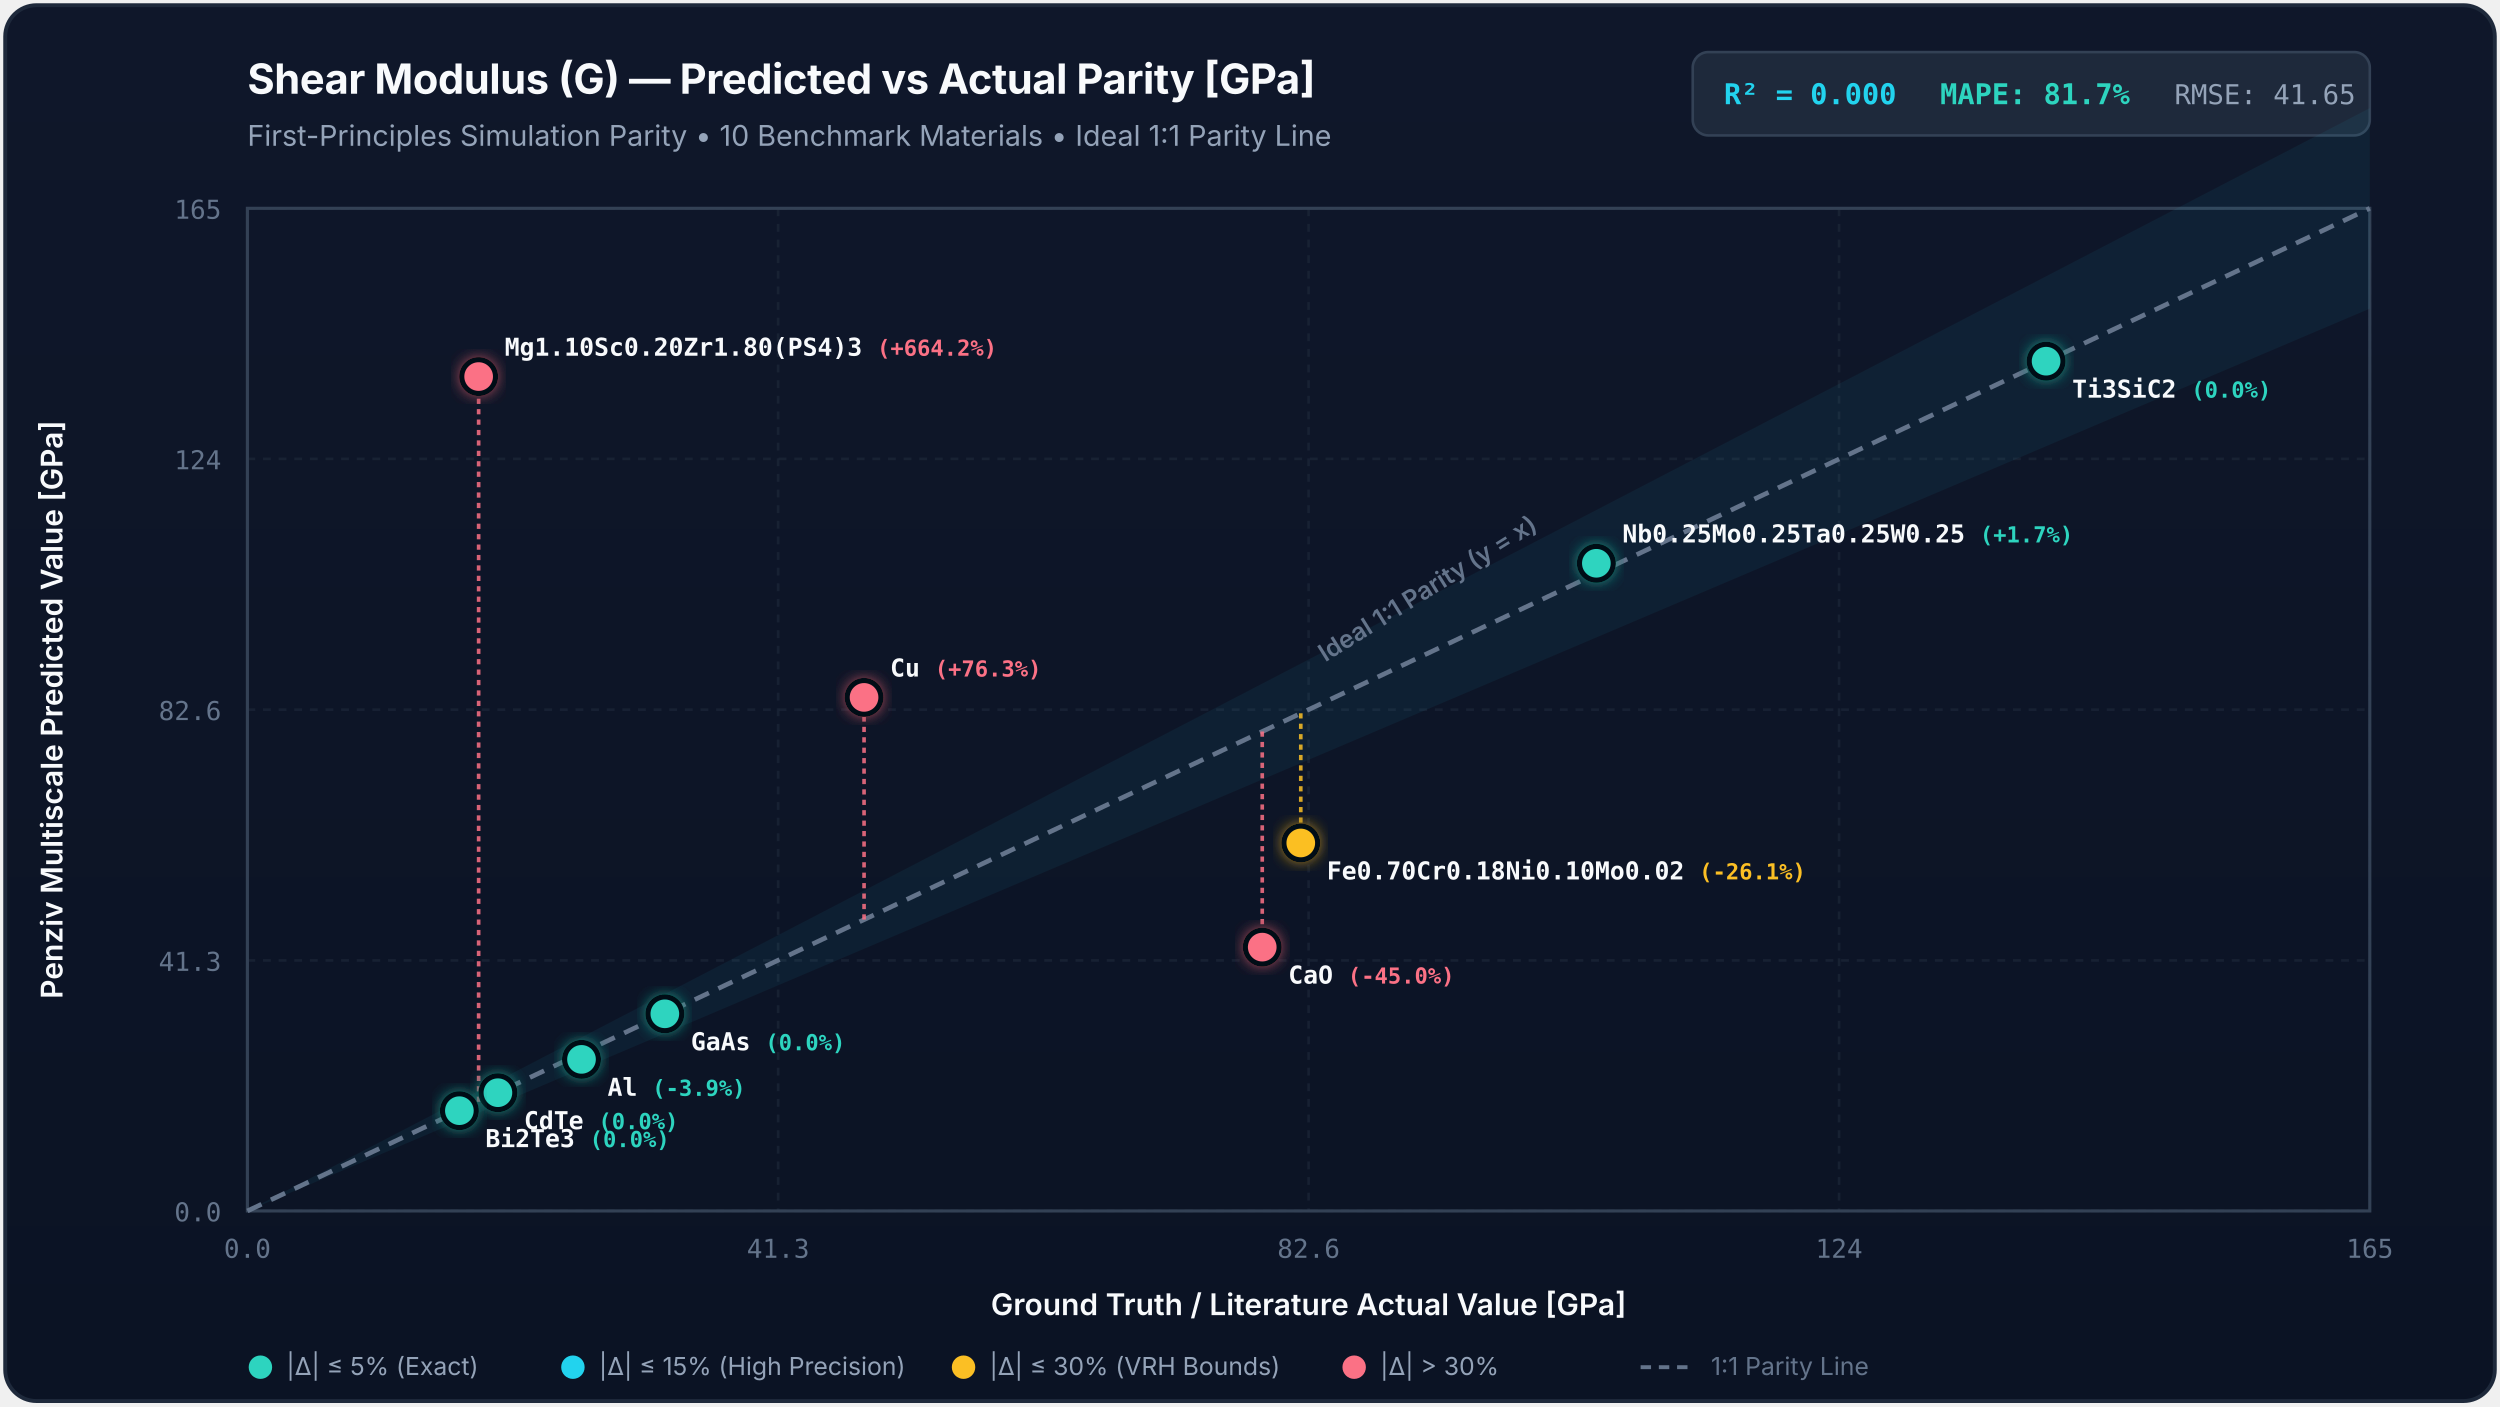
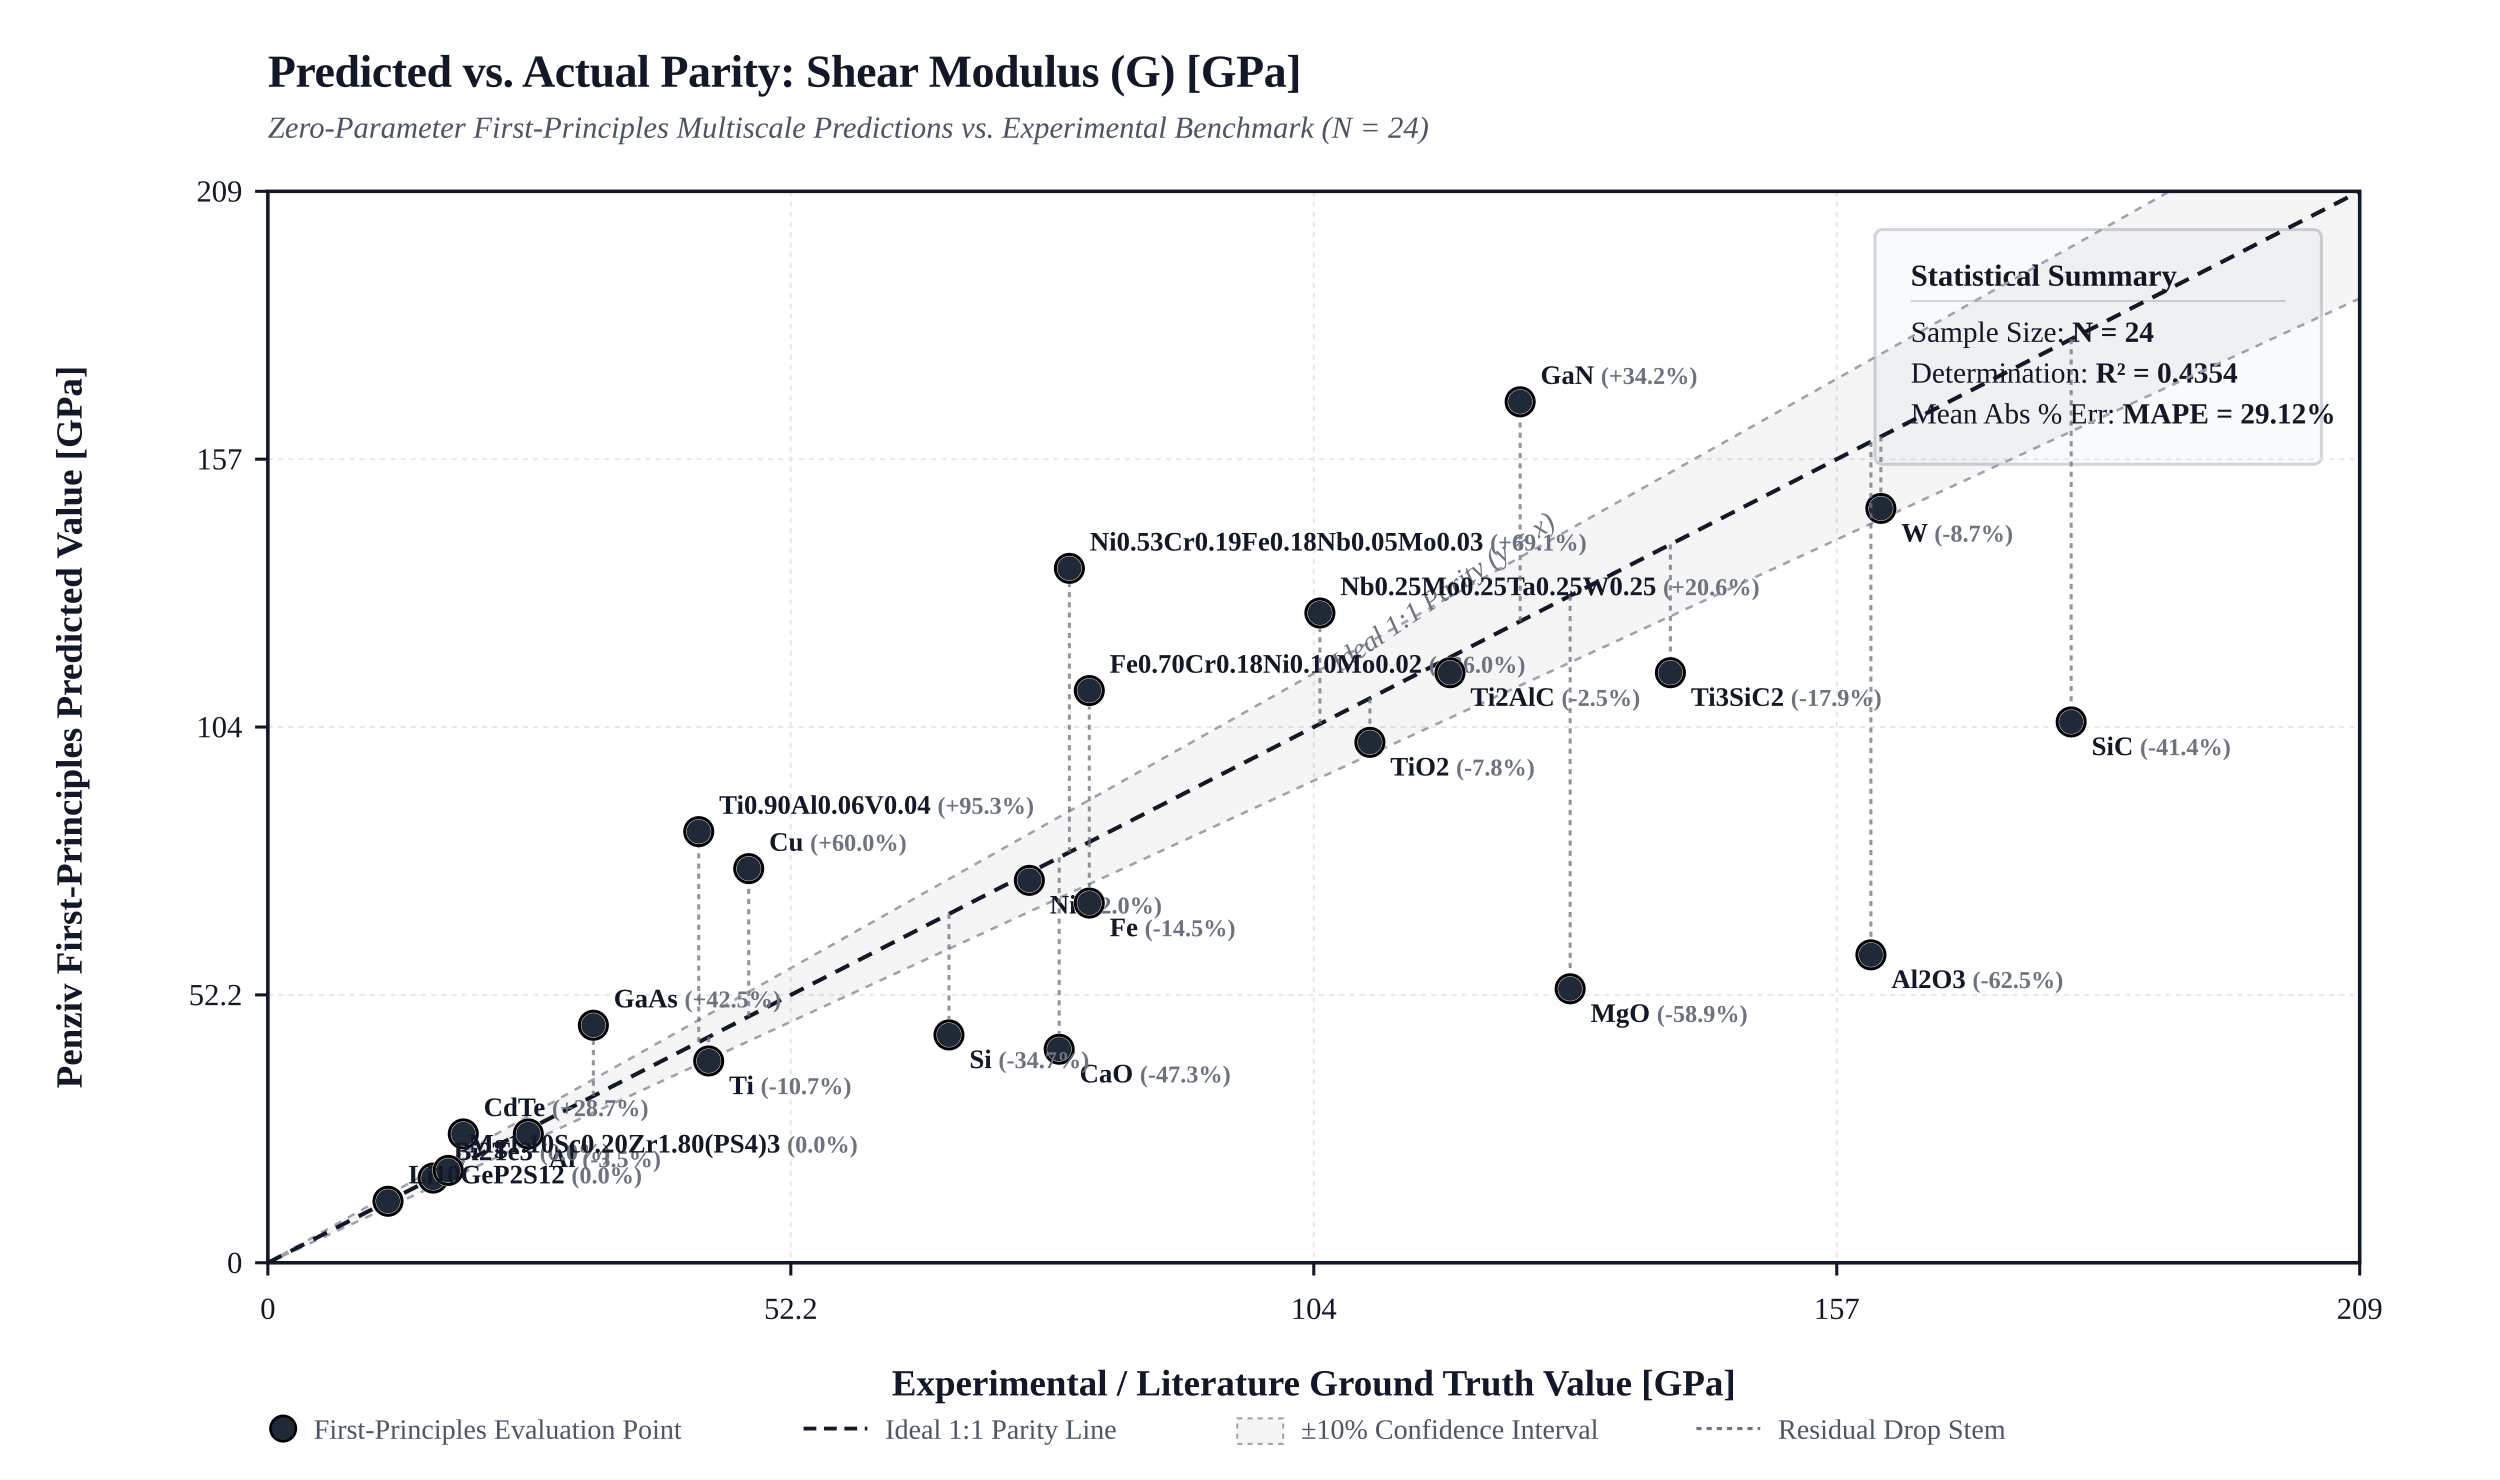
- <svg xmlns="http://www.w3.org/2000/svg" viewBox="0 0 960 540" width="100%" height="auto" style="background-color: #040D18; border-radius: 12px; font-family: Inter, -apple-system, sans-serif;">
+ <svg xmlns="http://www.w3.org/2000/svg" viewBox="0 0 980 580" width="100%" height="auto" style="background-color: #FFFFFF; border: 1px solid #E5E7EB; border-radius: 4px; font-family: 'Times New Roman', Times, 'DejaVu Serif', 'TeX Gyre Termes', Georgia, serif;">
  <defs>
-     <linearGradient id="gradParityCard" x1="0" y1="0" x2="0" y2="1">
-       <stop offset="0%" stop-color="#0F172A" />
-       <stop offset="100%" stop-color="#0B1324" />
-     </linearGradient>
-     <filter id="glowEffect" x="-30%" y="-30%" width="160%" height="160%">
-       <feGaussianBlur stdDeviation="3" result="blur" />
-       <feComposite in="SourceGraphic" in2="blur" operator="over" />
-     </filter>
+     <clipPath id="plotClip">
+       <rect x="105" y="75" width="820" height="420" />
+     </clipPath>
  </defs>
-   <rect x="2" y="2" width="956" height="536" rx="12" fill="url(#gradParityCard)" stroke="#1E293B" stroke-width="1.5" />
-   <text x="95" y="36" fill="#F8FAFC" font-size="16" font-weight="700" letter-spacing="-0.01em">Shear Modulus (G) — Predicted vs Actual Parity [GPa]</text>
-   <text x="95" y="56" fill="#94A3B8" font-size="11">First-Principles Simulation Parity • 10 Benchmark Materials • Ideal 1:1 Parity Line</text>
-   <g transform="translate(650, 20)">
-     <rect width="260" height="32" rx="6" fill="#1E293B" stroke="#334155" stroke-width="1" />
-     <text x="12" y="20" fill="#22D3EE" font-family="JetBrains Mono, monospace" font-size="11" font-weight="700">R² = 0.000</text>
-     <text x="95" y="20" fill="#2DD4BF" font-family="JetBrains Mono, monospace" font-size="11" font-weight="700">MAPE: 81.7%</text>
-     <text x="185" y="20" fill="#94A3B8" font-family="JetBrains Mono, monospace" font-size="10.5">RMSE: 41.65</text>
+   <rect x="0" y="0" width="980" height="580" fill="#FFFFFF" />
+   <text x="105" y="34" fill="#111827" font-size="18" font-weight="bold" letter-spacing="-0.01em">Predicted vs. Actual Parity: Shear Modulus (G) [GPa]</text>
+   <text x="105" y="54" fill="#4B5563" font-size="12" font-style="italic">Zero-Parameter First-Principles Multiscale Predictions vs. Experimental Benchmark (N = 24)</text>
+   <g transform="translate(735, 90)">
+     <rect width="175" height="92" rx="3" fill="#F9FAFB" stroke="#D1D5DB" stroke-width="1.2" />
+     <text x="14" y="22" fill="#111827" font-size="12" font-weight="bold">Statistical Summary</text>
+     <line x1="14" y1="28" x2="161" y2="28" stroke="#D1D5DB" stroke-width="0.8" />
+     <text x="14" y="44" fill="#111827" font-size="11.5">Sample Size: <tspan font-weight="bold">N = 24</tspan>
+     </text>
+     <text x="14" y="60" fill="#111827" font-size="11.5">Determination: <tspan font-weight="bold">R² = 0.4354</tspan>
+     </text>
+     <text x="14" y="76" fill="#111827" font-size="11.5">Mean Abs % Err: <tspan font-weight="bold">MAPE = 29.12%</tspan>
+     </text>
  </g>
-   <line x1="95.0" y1="80" x2="95.0" y2="465" stroke="#1E293B" stroke-width="1" stroke-dasharray="3,3" opacity="0.6" />
-   <line x1="95" y1="465.0" x2="910" y2="465.0" stroke="#1E293B" stroke-width="1" stroke-dasharray="3,3" opacity="0.6" />
-   <text x="85" y="469.0" fill="#64748B" font-family="JetBrains Mono, monospace" font-size="10" text-anchor="end">0.0</text>
-   <text x="95.0" y="483.0" fill="#64748B" font-family="JetBrains Mono, monospace" font-size="10" text-anchor="middle">0.0</text>
-   <line x1="298.8" y1="80" x2="298.8" y2="465" stroke="#1E293B" stroke-width="1" stroke-dasharray="3,3" opacity="0.6" />
-   <line x1="95" y1="368.8" x2="910" y2="368.8" stroke="#1E293B" stroke-width="1" stroke-dasharray="3,3" opacity="0.6" />
-   <text x="85" y="372.8" fill="#64748B" font-family="JetBrains Mono, monospace" font-size="10" text-anchor="end">41.3</text>
-   <text x="298.8" y="483.0" fill="#64748B" font-family="JetBrains Mono, monospace" font-size="10" text-anchor="middle">41.3</text>
-   <line x1="502.5" y1="80" x2="502.5" y2="465" stroke="#1E293B" stroke-width="1" stroke-dasharray="3,3" opacity="0.6" />
-   <line x1="95" y1="272.5" x2="910" y2="272.5" stroke="#1E293B" stroke-width="1" stroke-dasharray="3,3" opacity="0.6" />
-   <text x="85" y="276.5" fill="#64748B" font-family="JetBrains Mono, monospace" font-size="10" text-anchor="end">82.6</text>
-   <text x="502.5" y="483.0" fill="#64748B" font-family="JetBrains Mono, monospace" font-size="10" text-anchor="middle">82.6</text>
-   <line x1="706.2" y1="80" x2="706.2" y2="465" stroke="#1E293B" stroke-width="1" stroke-dasharray="3,3" opacity="0.6" />
-   <line x1="95" y1="176.2" x2="910" y2="176.2" stroke="#1E293B" stroke-width="1" stroke-dasharray="3,3" opacity="0.6" />
-   <text x="85" y="180.2" fill="#64748B" font-family="JetBrains Mono, monospace" font-size="10" text-anchor="end">124</text>
-   <text x="706.2" y="483.0" fill="#64748B" font-family="JetBrains Mono, monospace" font-size="10" text-anchor="middle">124</text>
-   <line x1="910.0" y1="80" x2="910.0" y2="465" stroke="#1E293B" stroke-width="1" stroke-dasharray="3,3" opacity="0.6" />
-   <line x1="95" y1="80.0" x2="910" y2="80.0" stroke="#1E293B" stroke-width="1" stroke-dasharray="3,3" opacity="0.6" />
-   <text x="85" y="84.0" fill="#64748B" font-family="JetBrains Mono, monospace" font-size="10" text-anchor="end">165</text>
-   <text x="910.0" y="483.0" fill="#64748B" font-family="JetBrains Mono, monospace" font-size="10" text-anchor="middle">165</text>
-   <rect x="95" y="80" width="815" height="385" fill="none" stroke="#334155" stroke-width="1.2" />
-   <polygon points="95.0,465.0 910.0,41.5 910.0,118.5 95.0,465.0" fill="#22D3EE" opacity="0.06" />
-   <line x1="95.0" y1="465.0" x2="910.0" y2="80.0" stroke="#64748B" stroke-width="1.8" stroke-dasharray="6,4" />
-   <text x="517.5" y="260.5" fill="#64748B" font-size="9.5" font-weight="600" transform="rotate(-32 502.5 272.5)">Ideal 1:1 Parity (y = x)</text>
-   <text x="502.5" y="505.0" fill="#F8FAFC" font-size="11.5" font-weight="600" text-anchor="middle">Ground Truth / Literature Actual Value  [GPa]</text>
-   <text x="24" y="272.5" fill="#F8FAFC" font-size="11.5" font-weight="600" text-anchor="middle" transform="rotate(-90 24 272.5)">Penziv Multiscale Predicted Value  [GPa]</text>
-   <line x1="331.8" y1="353.1" x2="331.8" y2="267.8" stroke="#FB7185" stroke-width="1.4" stroke-dasharray="2,2" opacity="0.85" />
-   <circle cx="331.8" cy="267.8" r="6.5" fill="#FB7185" stroke="#040D18" stroke-width="2" filter="url(#glowEffect)" />
-   <text x="341.8" y="259.8" fill="#F8FAFC" font-family="JetBrains Mono, monospace" font-size="9.5" font-weight="700" text-anchor="start">Cu <tspan fill="#FB7185" font-size="8.5">(+76.3%)</tspan>
+   <line x1="105.0" y1="75" x2="105.0" y2="495" stroke="#E5E7EB" stroke-width="0.8" stroke-dasharray="2,2" />
+   <line x1="105" y1="495.0" x2="925" y2="495.0" stroke="#E5E7EB" stroke-width="0.8" stroke-dasharray="2,2" />
+   <line x1="100" y1="495.0" x2="105" y2="495.0" stroke="#111827" stroke-width="1.2" />
+   <text x="95" y="499.0" fill="#111827" font-size="12" font-weight="500" text-anchor="end">0</text>
+   <line x1="105.0" y1="495" x2="105.0" y2="500" stroke="#111827" stroke-width="1.2" />
+   <text x="105.0" y="517.0" fill="#111827" font-size="12" font-weight="500" text-anchor="middle">0</text>
+   <line x1="310.0" y1="75" x2="310.0" y2="495" stroke="#E5E7EB" stroke-width="0.8" stroke-dasharray="2,2" />
+   <line x1="105" y1="390.0" x2="925" y2="390.0" stroke="#E5E7EB" stroke-width="0.8" stroke-dasharray="2,2" />
+   <line x1="100" y1="390.0" x2="105" y2="390.0" stroke="#111827" stroke-width="1.2" />
+   <text x="95" y="394.0" fill="#111827" font-size="12" font-weight="500" text-anchor="end">52.2</text>
+   <line x1="310.0" y1="495" x2="310.0" y2="500" stroke="#111827" stroke-width="1.2" />
+   <text x="310.0" y="517.0" fill="#111827" font-size="12" font-weight="500" text-anchor="middle">52.2</text>
+   <line x1="515.0" y1="75" x2="515.0" y2="495" stroke="#E5E7EB" stroke-width="0.8" stroke-dasharray="2,2" />
+   <line x1="105" y1="285.0" x2="925" y2="285.0" stroke="#E5E7EB" stroke-width="0.8" stroke-dasharray="2,2" />
+   <line x1="100" y1="285.0" x2="105" y2="285.0" stroke="#111827" stroke-width="1.2" />
+   <text x="95" y="289.0" fill="#111827" font-size="12" font-weight="500" text-anchor="end">104</text>
+   <line x1="515.0" y1="495" x2="515.0" y2="500" stroke="#111827" stroke-width="1.2" />
+   <text x="515.0" y="517.0" fill="#111827" font-size="12" font-weight="500" text-anchor="middle">104</text>
+   <line x1="720.0" y1="75" x2="720.0" y2="495" stroke="#E5E7EB" stroke-width="0.8" stroke-dasharray="2,2" />
+   <line x1="105" y1="180.0" x2="925" y2="180.0" stroke="#E5E7EB" stroke-width="0.8" stroke-dasharray="2,2" />
+   <line x1="100" y1="180.0" x2="105" y2="180.0" stroke="#111827" stroke-width="1.2" />
+   <text x="95" y="184.0" fill="#111827" font-size="12" font-weight="500" text-anchor="end">157</text>
+   <line x1="720.0" y1="495" x2="720.0" y2="500" stroke="#111827" stroke-width="1.2" />
+   <text x="720.0" y="517.0" fill="#111827" font-size="12" font-weight="500" text-anchor="middle">157</text>
+   <line x1="925.0" y1="75" x2="925.0" y2="495" stroke="#E5E7EB" stroke-width="0.8" stroke-dasharray="2,2" />
+   <line x1="105" y1="75.0" x2="925" y2="75.0" stroke="#E5E7EB" stroke-width="0.8" stroke-dasharray="2,2" />
+   <line x1="100" y1="75.0" x2="105" y2="75.0" stroke="#111827" stroke-width="1.2" />
+   <text x="95" y="79.0" fill="#111827" font-size="12" font-weight="500" text-anchor="end">209</text>
+   <line x1="925.0" y1="495" x2="925.0" y2="500" stroke="#111827" stroke-width="1.2" />
+   <text x="925.0" y="517.0" fill="#111827" font-size="12" font-weight="500" text-anchor="middle">209</text>
+   <polygon points="105.0,495.0 925.0,33.0 925.0,117.0 105.0,495.0" fill="rgba(0, 0, 0, 0.04)" clip-path="url(#plotClip)" />
+   <line x1="105.0" y1="495.0" x2="925.0" y2="33.0" stroke="#9CA3AF" stroke-width="1.0" stroke-dasharray="3,3" clip-path="url(#plotClip)" />
+   <line x1="105.0" y1="495.0" x2="925.0" y2="117.0" stroke="#9CA3AF" stroke-width="1.0" stroke-dasharray="3,3" clip-path="url(#plotClip)" />
+   <line x1="105.0" y1="495.0" x2="925.0" y2="75.0" stroke="#111827" stroke-width="1.6" stroke-dasharray="6,4" clip-path="url(#plotClip)" />
+   <text x="535.0" y="273.0" fill="#6B7280" font-size="11" font-style="italic" transform="rotate(-34 515.0 285.0)">Ideal 1:1 Parity (y = x)</text>
+   <rect x="105" y="75" width="820" height="420" fill="none" stroke="#111827" stroke-width="1.4" />
+   <text x="515.0" y="547.0" fill="#111827" font-size="14.5" font-weight="bold" text-anchor="middle">Experimental / Literature Ground Truth Value [GPa]</text>
+   <text x="32" y="285.0" fill="#111827" font-size="14.5" font-weight="bold" text-anchor="middle" transform="rotate(-90 32 285.0)">Penziv First-Principles Predicted Value [GPa]</text>
+   <line x1="293.5" y1="398.4" x2="293.5" y2="340.5" stroke="#6B7280" stroke-width="1.2" stroke-dasharray="2,2" opacity="0.75" clip-path="url(#plotClip)" />
+   <circle cx="293.5" cy="340.5" r="5.5" fill="#1F2937" stroke="#FFFFFF" stroke-width="1.5" />
+   <circle cx="293.5" cy="340.5" r="5.5" fill="none" stroke="#000000" stroke-width="1.2" />
+   <text x="301.5" y="333.5" fill="#111827" font-size="10.5" font-weight="600" text-anchor="start">Cu <tspan fill="#6B7280" font-size="9.5">(+60.0%)</tspan>
  </text>
-   <line x1="223.3" y1="404.4" x2="223.3" y2="406.8" stroke="#2DD4BF" stroke-width="1.4" stroke-dasharray="2,2" opacity="0.85" />
-   <circle cx="223.3" cy="406.8" r="6.5" fill="#2DD4BF" stroke="#040D18" stroke-width="2" filter="url(#glowEffect)" />
-   <text x="233.3" y="420.8" fill="#F8FAFC" font-family="JetBrains Mono, monospace" font-size="9.5" font-weight="700" text-anchor="start">Al <tspan fill="#2DD4BF" font-size="8.5">(-3.9%)</tspan>
+   <line x1="207.1" y1="442.7" x2="207.1" y2="444.5" stroke="#6B7280" stroke-width="1.2" stroke-dasharray="2,2" opacity="0.75" clip-path="url(#plotClip)" />
+   <circle cx="207.1" cy="444.5" r="5.5" fill="#1F2937" stroke="#FFFFFF" stroke-width="1.5" />
+   <circle cx="207.1" cy="444.5" r="5.5" fill="none" stroke="#000000" stroke-width="1.2" />
+   <text x="215.1" y="457.5" fill="#111827" font-size="10.5" font-weight="600" text-anchor="start">Al <tspan fill="#6B7280" font-size="9.5">(-3.5%)</tspan>
  </text>
-   <line x1="484.7" y1="280.9" x2="484.7" y2="363.7" stroke="#FB7185" stroke-width="1.4" stroke-dasharray="2,2" opacity="0.85" />
-   <circle cx="484.7" cy="363.7" r="6.5" fill="#FB7185" stroke="#040D18" stroke-width="2" filter="url(#glowEffect)" />
-   <text x="494.7" y="377.7" fill="#F8FAFC" font-family="JetBrains Mono, monospace" font-size="9.5" font-weight="700" text-anchor="start">CaO <tspan fill="#FB7185" font-size="8.5">(-45.0%)</tspan>
+   <line x1="403.5" y1="342.1" x2="403.5" y2="345.1" stroke="#6B7280" stroke-width="1.2" stroke-dasharray="2,2" opacity="0.75" clip-path="url(#plotClip)" />
+   <circle cx="403.5" cy="345.1" r="5.5" fill="#1F2937" stroke="#FFFFFF" stroke-width="1.5" />
+   <circle cx="403.5" cy="345.1" r="5.5" fill="none" stroke="#000000" stroke-width="1.2" />
+   <text x="411.5" y="358.1" fill="#111827" font-size="10.5" font-weight="600" text-anchor="start">Ni <tspan fill="#6B7280" font-size="9.5">(-2.0%)</tspan>
  </text>
-   <line x1="499.5" y1="273.9" x2="499.5" y2="323.7" stroke="#FBBF24" stroke-width="1.4" stroke-dasharray="2,2" opacity="0.85" />
-   <circle cx="499.5" cy="323.7" r="6.5" fill="#FBBF24" stroke="#040D18" stroke-width="2" filter="url(#glowEffect)" />
-   <text x="509.5" y="337.7" fill="#F8FAFC" font-family="JetBrains Mono, monospace" font-size="9.5" font-weight="700" text-anchor="start">Fe0.70Cr0.18Ni0.10Mo0.02 <tspan fill="#FBBF24" font-size="8.5">(-26.1%)</tspan>
+   <line x1="277.8" y1="406.5" x2="277.8" y2="415.9" stroke="#6B7280" stroke-width="1.2" stroke-dasharray="2,2" opacity="0.75" clip-path="url(#plotClip)" />
+   <circle cx="277.8" cy="415.9" r="5.5" fill="#1F2937" stroke="#FFFFFF" stroke-width="1.5" />
+   <circle cx="277.8" cy="415.9" r="5.5" fill="none" stroke="#000000" stroke-width="1.2" />
+   <text x="285.8" y="428.9" fill="#111827" font-size="10.5" font-weight="600" text-anchor="start">Ti <tspan fill="#6B7280" font-size="9.5">(-10.7%)</tspan>
  </text>
-   <line x1="785.7" y1="138.7" x2="785.7" y2="138.7" stroke="#2DD4BF" stroke-width="1.4" stroke-dasharray="2,2" opacity="0.85" />
-   <circle cx="785.7" cy="138.7" r="6.5" fill="#2DD4BF" stroke="#040D18" stroke-width="2" filter="url(#glowEffect)" />
-   <text x="795.7" y="152.7" fill="#F8FAFC" font-family="JetBrains Mono, monospace" font-size="9.5" font-weight="700" text-anchor="start">Ti3SiC2 <tspan fill="#2DD4BF" font-size="8.5">(0.0%)</tspan>
+   <line x1="737.3" y1="171.1" x2="737.3" y2="199.3" stroke="#6B7280" stroke-width="1.2" stroke-dasharray="2,2" opacity="0.75" clip-path="url(#plotClip)" />
+   <circle cx="737.3" cy="199.3" r="5.5" fill="#1F2937" stroke="#FFFFFF" stroke-width="1.5" />
+   <circle cx="737.3" cy="199.3" r="5.5" fill="none" stroke="#000000" stroke-width="1.2" />
+   <text x="745.3" y="212.3" fill="#111827" font-size="10.5" font-weight="600" text-anchor="start">W <tspan fill="#6B7280" font-size="9.5">(-8.7%)</tspan>
  </text>
-   <line x1="613.0" y1="220.3" x2="613.0" y2="216.3" stroke="#2DD4BF" stroke-width="1.4" stroke-dasharray="2,2" opacity="0.85" />
-   <circle cx="613.0" cy="216.3" r="6.5" fill="#2DD4BF" stroke="#040D18" stroke-width="2" filter="url(#glowEffect)" />
-   <text x="623.0" y="208.3" fill="#F8FAFC" font-family="JetBrains Mono, monospace" font-size="9.5" font-weight="700" text-anchor="start">Nb0.25Mo0.25Ta0.25W0.25 <tspan fill="#2DD4BF" font-size="8.5">(+1.7%)</tspan>
+   <line x1="427.0" y1="330.1" x2="427.0" y2="354.0" stroke="#6B7280" stroke-width="1.2" stroke-dasharray="2,2" opacity="0.75" clip-path="url(#plotClip)" />
+   <circle cx="427.0" cy="354.0" r="5.5" fill="#1F2937" stroke="#FFFFFF" stroke-width="1.5" />
+   <circle cx="427.0" cy="354.0" r="5.5" fill="none" stroke="#000000" stroke-width="1.2" />
+   <text x="435.0" y="367.0" fill="#111827" font-size="10.5" font-weight="600" text-anchor="start">Fe <tspan fill="#6B7280" font-size="9.5">(-14.5%)</tspan>
  </text>
-   <line x1="183.8" y1="423.1" x2="183.8" y2="144.6" stroke="#FB7185" stroke-width="1.4" stroke-dasharray="2,2" opacity="0.85" />
-   <circle cx="183.8" cy="144.6" r="6.5" fill="#FB7185" stroke="#040D18" stroke-width="2" filter="url(#glowEffect)" />
-   <text x="193.8" y="136.6" fill="#F8FAFC" font-family="JetBrains Mono, monospace" font-size="9.5" font-weight="700" text-anchor="start">Mg1.10Sc0.20Zr1.80(PS4)3 <tspan fill="#FB7185" font-size="8.5">(+664.2%)</tspan>
+   <line x1="427.0" y1="330.1" x2="427.0" y2="270.7" stroke="#6B7280" stroke-width="1.2" stroke-dasharray="2,2" opacity="0.75" clip-path="url(#plotClip)" />
+   <circle cx="427.0" cy="270.7" r="5.5" fill="#1F2937" stroke="#FFFFFF" stroke-width="1.5" />
+   <circle cx="427.0" cy="270.7" r="5.5" fill="none" stroke="#000000" stroke-width="1.2" />
+   <text x="435.0" y="263.7" fill="#111827" font-size="10.5" font-weight="600" text-anchor="start">Fe0.70Cr0.18Ni0.10Mo0.02 <tspan fill="#6B7280" font-size="9.5">(+36.0%)</tspan>
  </text>
-   <line x1="255.3" y1="389.3" x2="255.3" y2="389.3" stroke="#2DD4BF" stroke-width="1.4" stroke-dasharray="2,2" opacity="0.85" />
-   <circle cx="255.3" cy="389.3" r="6.5" fill="#2DD4BF" stroke="#040D18" stroke-width="2" filter="url(#glowEffect)" />
-   <text x="265.3" y="403.3" fill="#F8FAFC" font-family="JetBrains Mono, monospace" font-size="9.5" font-weight="700" text-anchor="start">GaAs <tspan fill="#2DD4BF" font-size="8.5">(0.0%)</tspan>
+   <line x1="419.2" y1="334.1" x2="419.2" y2="222.8" stroke="#6B7280" stroke-width="1.2" stroke-dasharray="2,2" opacity="0.75" clip-path="url(#plotClip)" />
+   <circle cx="419.2" cy="222.8" r="5.5" fill="#1F2937" stroke="#FFFFFF" stroke-width="1.5" />
+   <circle cx="419.2" cy="222.8" r="5.5" fill="none" stroke="#000000" stroke-width="1.2" />
+   <text x="427.2" y="215.8" fill="#111827" font-size="10.5" font-weight="600" text-anchor="start">Ni0.53Cr0.19Fe0.18Nb0.05Mo0.03 <tspan fill="#6B7280" font-size="9.5">(+69.1%)</tspan>
  </text>
-   <line x1="191.2" y1="419.6" x2="191.2" y2="419.6" stroke="#2DD4BF" stroke-width="1.4" stroke-dasharray="2,2" opacity="0.85" />
-   <circle cx="191.2" cy="419.6" r="6.5" fill="#2DD4BF" stroke="#040D18" stroke-width="2" filter="url(#glowEffect)" />
-   <text x="201.2" y="433.6" fill="#F8FAFC" font-family="JetBrains Mono, monospace" font-size="9.5" font-weight="700" text-anchor="start">CdTe <tspan fill="#2DD4BF" font-size="8.5">(0.0%)</tspan>
+   <line x1="273.9" y1="408.5" x2="273.9" y2="326.0" stroke="#6B7280" stroke-width="1.2" stroke-dasharray="2,2" opacity="0.75" clip-path="url(#plotClip)" />
+   <circle cx="273.9" cy="326.0" r="5.5" fill="#1F2937" stroke="#FFFFFF" stroke-width="1.5" />
+   <circle cx="273.9" cy="326.0" r="5.5" fill="none" stroke="#000000" stroke-width="1.2" />
+   <text x="281.9" y="319.0" fill="#111827" font-size="10.5" font-weight="600" text-anchor="start">Ti0.90Al0.06V0.04 <tspan fill="#6B7280" font-size="9.5">(+95.3%)</tspan>
  </text>
-   <line x1="176.4" y1="426.5" x2="176.4" y2="426.5" stroke="#2DD4BF" stroke-width="1.4" stroke-dasharray="2,2" opacity="0.85" />
-   <circle cx="176.4" cy="426.5" r="6.5" fill="#2DD4BF" stroke="#040D18" stroke-width="2" filter="url(#glowEffect)" />
-   <text x="186.4" y="440.5" fill="#F8FAFC" font-family="JetBrains Mono, monospace" font-size="9.5" font-weight="700" text-anchor="start">Bi2Te3 <tspan fill="#2DD4BF" font-size="8.5">(0.0%)</tspan>
+   <line x1="517.4" y1="283.8" x2="517.4" y2="240.3" stroke="#6B7280" stroke-width="1.2" stroke-dasharray="2,2" opacity="0.75" clip-path="url(#plotClip)" />
+   <circle cx="517.4" cy="240.3" r="5.5" fill="#1F2937" stroke="#FFFFFF" stroke-width="1.5" />
+   <circle cx="517.4" cy="240.3" r="5.5" fill="none" stroke="#000000" stroke-width="1.2" />
+   <text x="525.4" y="233.3" fill="#111827" font-size="10.5" font-weight="600" text-anchor="start">Nb0.25Mo0.25Ta0.25W0.25 <tspan fill="#6B7280" font-size="9.5">(+20.6%)</tspan>
  </text>
-   <g transform="translate(95, 528)" font-size="9.5">
-     <circle cx="5" cy="-3" r="4.5" fill="#2DD4BF" />
-     <text x="15" y="0" fill="#94A3B8">|Δ| ≤ 5% (Exact)</text>
-     <circle cx="125" cy="-3" r="4.5" fill="#22D3EE" />
-     <text x="135" y="0" fill="#94A3B8">|Δ| ≤ 15% (High Precision)</text>
-     <circle cx="275" cy="-3" r="4.5" fill="#FBBF24" />
-     <text x="285" y="0" fill="#94A3B8">|Δ| ≤ 30% (VRH Bounds)</text>
-     <circle cx="425" cy="-3" r="4.5" fill="#FB7185" />
-     <text x="435" y="0" fill="#94A3B8">|Δ| &gt; 30%</text>
-     <line x1="535" y1="-3" x2="555" y2="-3" stroke="#64748B" stroke-dasharray="4,3" stroke-width="1.5" />
-     <text x="562" y="0" fill="#64748B">1:1 Parity Line</text>
+   <line x1="654.8" y1="213.4" x2="654.8" y2="263.7" stroke="#6B7280" stroke-width="1.2" stroke-dasharray="2,2" opacity="0.75" clip-path="url(#plotClip)" />
+   <circle cx="654.8" cy="263.7" r="5.5" fill="#1F2937" stroke="#FFFFFF" stroke-width="1.5" />
+   <circle cx="654.8" cy="263.7" r="5.5" fill="none" stroke="#000000" stroke-width="1.2" />
+   <text x="662.8" y="276.7" fill="#111827" font-size="10.5" font-weight="600" text-anchor="start">Ti3SiC2 <tspan fill="#6B7280" font-size="9.5">(-17.9%)</tspan>
+   </text>
+   <line x1="568.4" y1="257.6" x2="568.4" y2="263.7" stroke="#6B7280" stroke-width="1.2" stroke-dasharray="2,2" opacity="0.75" clip-path="url(#plotClip)" />
+   <circle cx="568.4" cy="263.7" r="5.5" fill="#1F2937" stroke="#FFFFFF" stroke-width="1.5" />
+   <circle cx="568.4" cy="263.7" r="5.5" fill="none" stroke="#000000" stroke-width="1.2" />
+   <text x="576.4" y="276.7" fill="#111827" font-size="10.5" font-weight="600" text-anchor="start">Ti2AlC <tspan fill="#6B7280" font-size="9.5">(-2.5%)</tspan>
+   </text>
+   <line x1="415.2" y1="336.1" x2="415.2" y2="411.3" stroke="#6B7280" stroke-width="1.2" stroke-dasharray="2,2" opacity="0.75" clip-path="url(#plotClip)" />
+   <circle cx="415.2" cy="411.3" r="5.5" fill="#1F2937" stroke="#FFFFFF" stroke-width="1.5" />
+   <circle cx="415.2" cy="411.3" r="5.5" fill="none" stroke="#000000" stroke-width="1.2" />
+   <text x="423.2" y="424.3" fill="#111827" font-size="10.5" font-weight="600" text-anchor="start">CaO <tspan fill="#6B7280" font-size="9.5">(-47.3%)</tspan>
+   </text>
+   <line x1="615.5" y1="233.5" x2="615.5" y2="387.6" stroke="#6B7280" stroke-width="1.2" stroke-dasharray="2,2" opacity="0.75" clip-path="url(#plotClip)" />
+   <circle cx="615.5" cy="387.6" r="5.5" fill="#1F2937" stroke="#FFFFFF" stroke-width="1.5" />
+   <circle cx="615.5" cy="387.6" r="5.5" fill="none" stroke="#000000" stroke-width="1.2" />
+   <text x="623.5" y="400.6" fill="#111827" font-size="10.5" font-weight="600" text-anchor="start">MgO <tspan fill="#6B7280" font-size="9.5">(-58.9%)</tspan>
+   </text>
+   <line x1="733.4" y1="173.2" x2="733.4" y2="374.3" stroke="#6B7280" stroke-width="1.2" stroke-dasharray="2,2" opacity="0.75" clip-path="url(#plotClip)" />
+   <circle cx="733.4" cy="374.3" r="5.5" fill="#1F2937" stroke="#FFFFFF" stroke-width="1.5" />
+   <circle cx="733.4" cy="374.3" r="5.5" fill="none" stroke="#000000" stroke-width="1.2" />
+   <text x="741.4" y="387.3" fill="#111827" font-size="10.5" font-weight="600" text-anchor="start">Al2O3 <tspan fill="#6B7280" font-size="9.5">(-62.5%)</tspan>
+   </text>
+   <line x1="537.0" y1="273.7" x2="537.0" y2="291.0" stroke="#6B7280" stroke-width="1.2" stroke-dasharray="2,2" opacity="0.75" clip-path="url(#plotClip)" />
+   <circle cx="537.0" cy="291.0" r="5.5" fill="#1F2937" stroke="#FFFFFF" stroke-width="1.5" />
+   <circle cx="537.0" cy="291.0" r="5.5" fill="none" stroke="#000000" stroke-width="1.2" />
+   <text x="545.0" y="304.0" fill="#111827" font-size="10.5" font-weight="600" text-anchor="start">TiO2 <tspan fill="#6B7280" font-size="9.5">(-7.8%)</tspan>
+   </text>
+   <line x1="811.9" y1="132.9" x2="811.9" y2="283.0" stroke="#6B7280" stroke-width="1.2" stroke-dasharray="2,2" opacity="0.75" clip-path="url(#plotClip)" />
+   <circle cx="811.9" cy="283.0" r="5.5" fill="#1F2937" stroke="#FFFFFF" stroke-width="1.5" />
+   <circle cx="811.9" cy="283.0" r="5.5" fill="none" stroke="#000000" stroke-width="1.2" />
+   <text x="819.9" y="296.0" fill="#111827" font-size="10.5" font-weight="600" text-anchor="start">SiC <tspan fill="#6B7280" font-size="9.5">(-41.4%)</tspan>
+   </text>
+   <line x1="595.9" y1="243.6" x2="595.9" y2="157.5" stroke="#6B7280" stroke-width="1.2" stroke-dasharray="2,2" opacity="0.75" clip-path="url(#plotClip)" />
+   <circle cx="595.9" cy="157.5" r="5.5" fill="#1F2937" stroke="#FFFFFF" stroke-width="1.5" />
+   <circle cx="595.9" cy="157.5" r="5.5" fill="none" stroke="#000000" stroke-width="1.2" />
+   <text x="603.9" y="150.5" fill="#111827" font-size="10.5" font-weight="600" text-anchor="start">GaN <tspan fill="#6B7280" font-size="9.5">(+34.2%)</tspan>
+   </text>
+   <line x1="372.0" y1="358.2" x2="372.0" y2="405.7" stroke="#6B7280" stroke-width="1.2" stroke-dasharray="2,2" opacity="0.75" clip-path="url(#plotClip)" />
+   <circle cx="372.0" cy="405.7" r="5.5" fill="#1F2937" stroke="#FFFFFF" stroke-width="1.5" />
+   <circle cx="372.0" cy="405.7" r="5.5" fill="none" stroke="#000000" stroke-width="1.2" />
+   <text x="380.0" y="418.7" fill="#111827" font-size="10.5" font-weight="600" text-anchor="start">Si <tspan fill="#6B7280" font-size="9.5">(-34.7%)</tspan>
+   </text>
+   <line x1="232.6" y1="429.6" x2="232.6" y2="401.9" stroke="#6B7280" stroke-width="1.2" stroke-dasharray="2,2" opacity="0.75" clip-path="url(#plotClip)" />
+   <circle cx="232.6" cy="401.9" r="5.5" fill="#1F2937" stroke="#FFFFFF" stroke-width="1.5" />
+   <circle cx="232.6" cy="401.9" r="5.5" fill="none" stroke="#000000" stroke-width="1.2" />
+   <text x="240.6" y="394.9" fill="#111827" font-size="10.5" font-weight="600" text-anchor="start">GaAs <tspan fill="#6B7280" font-size="9.5">(+42.5%)</tspan>
+   </text>
+   <line x1="181.6" y1="455.8" x2="181.6" y2="444.5" stroke="#6B7280" stroke-width="1.2" stroke-dasharray="2,2" opacity="0.75" clip-path="url(#plotClip)" />
+   <circle cx="181.6" cy="444.5" r="5.5" fill="#1F2937" stroke="#FFFFFF" stroke-width="1.5" />
+   <circle cx="181.6" cy="444.5" r="5.5" fill="none" stroke="#000000" stroke-width="1.2" />
+   <text x="189.6" y="437.5" fill="#111827" font-size="10.5" font-weight="600" text-anchor="start">CdTe <tspan fill="#6B7280" font-size="9.5">(+28.7%)</tspan>
+   </text>
+   <line x1="169.8" y1="461.8" x2="169.8" y2="461.8" stroke="#6B7280" stroke-width="1.2" stroke-dasharray="2,2" opacity="0.75" clip-path="url(#plotClip)" />
+   <circle cx="169.8" cy="461.8" r="5.5" fill="#1F2937" stroke="#FFFFFF" stroke-width="1.5" />
+   <circle cx="169.8" cy="461.8" r="5.5" fill="none" stroke="#000000" stroke-width="1.2" />
+   <text x="177.8" y="454.8" fill="#111827" font-size="10.5" font-weight="600" text-anchor="start">Bi2Te3 <tspan fill="#6B7280" font-size="9.5">(0.0%)</tspan>
+   </text>
+   <line x1="175.7" y1="458.8" x2="175.7" y2="458.8" stroke="#6B7280" stroke-width="1.2" stroke-dasharray="2,2" opacity="0.75" clip-path="url(#plotClip)" />
+   <circle cx="175.7" cy="458.8" r="5.5" fill="#1F2937" stroke="#FFFFFF" stroke-width="1.5" />
+   <circle cx="175.7" cy="458.8" r="5.5" fill="none" stroke="#000000" stroke-width="1.2" />
+   <text x="183.7" y="451.8" fill="#111827" font-size="10.5" font-weight="600" text-anchor="start">Mg1.10Sc0.20Zr1.80(PS4)3 <tspan fill="#6B7280" font-size="9.5">(0.0%)</tspan>
+   </text>
+   <line x1="152.1" y1="470.9" x2="152.1" y2="470.9" stroke="#6B7280" stroke-width="1.2" stroke-dasharray="2,2" opacity="0.75" clip-path="url(#plotClip)" />
+   <circle cx="152.1" cy="470.9" r="5.5" fill="#1F2937" stroke="#FFFFFF" stroke-width="1.5" />
+   <circle cx="152.1" cy="470.9" r="5.5" fill="none" stroke="#000000" stroke-width="1.2" />
+   <text x="160.1" y="463.9" fill="#111827" font-size="10.5" font-weight="600" text-anchor="start">Li10GeP2S12 <tspan fill="#6B7280" font-size="9.5">(0.0%)</tspan>
+   </text>
+   <g transform="translate(105, 564)" font-size="11" fill="#4B5563">
+     <circle cx="6" cy="-4" r="5" fill="#1F2937" stroke="#000000" stroke-width="1.0" />
+     <text x="18" y="0">First-Principles Evaluation Point</text>
+     <line x1="210" y1="-4" x2="235" y2="-4" stroke="#111827" stroke-dasharray="5,3" stroke-width="1.5" />
+     <text x="242" y="0">Ideal 1:1 Parity Line</text>
+     <rect x="380" y="-8" width="18" height="10" fill="rgba(0, 0, 0, 0.04)" stroke="#9CA3AF" stroke-dasharray="2,2" stroke-width="0.8" />
+     <text x="405" y="0">±10% Confidence Interval</text>
+     <line x1="560" y1="-4" x2="585" y2="-4" stroke="#6B7280" stroke-dasharray="2,2" stroke-width="1.2" />
+     <text x="592" y="0">Residual Drop Stem</text>
  </g>
</svg>
